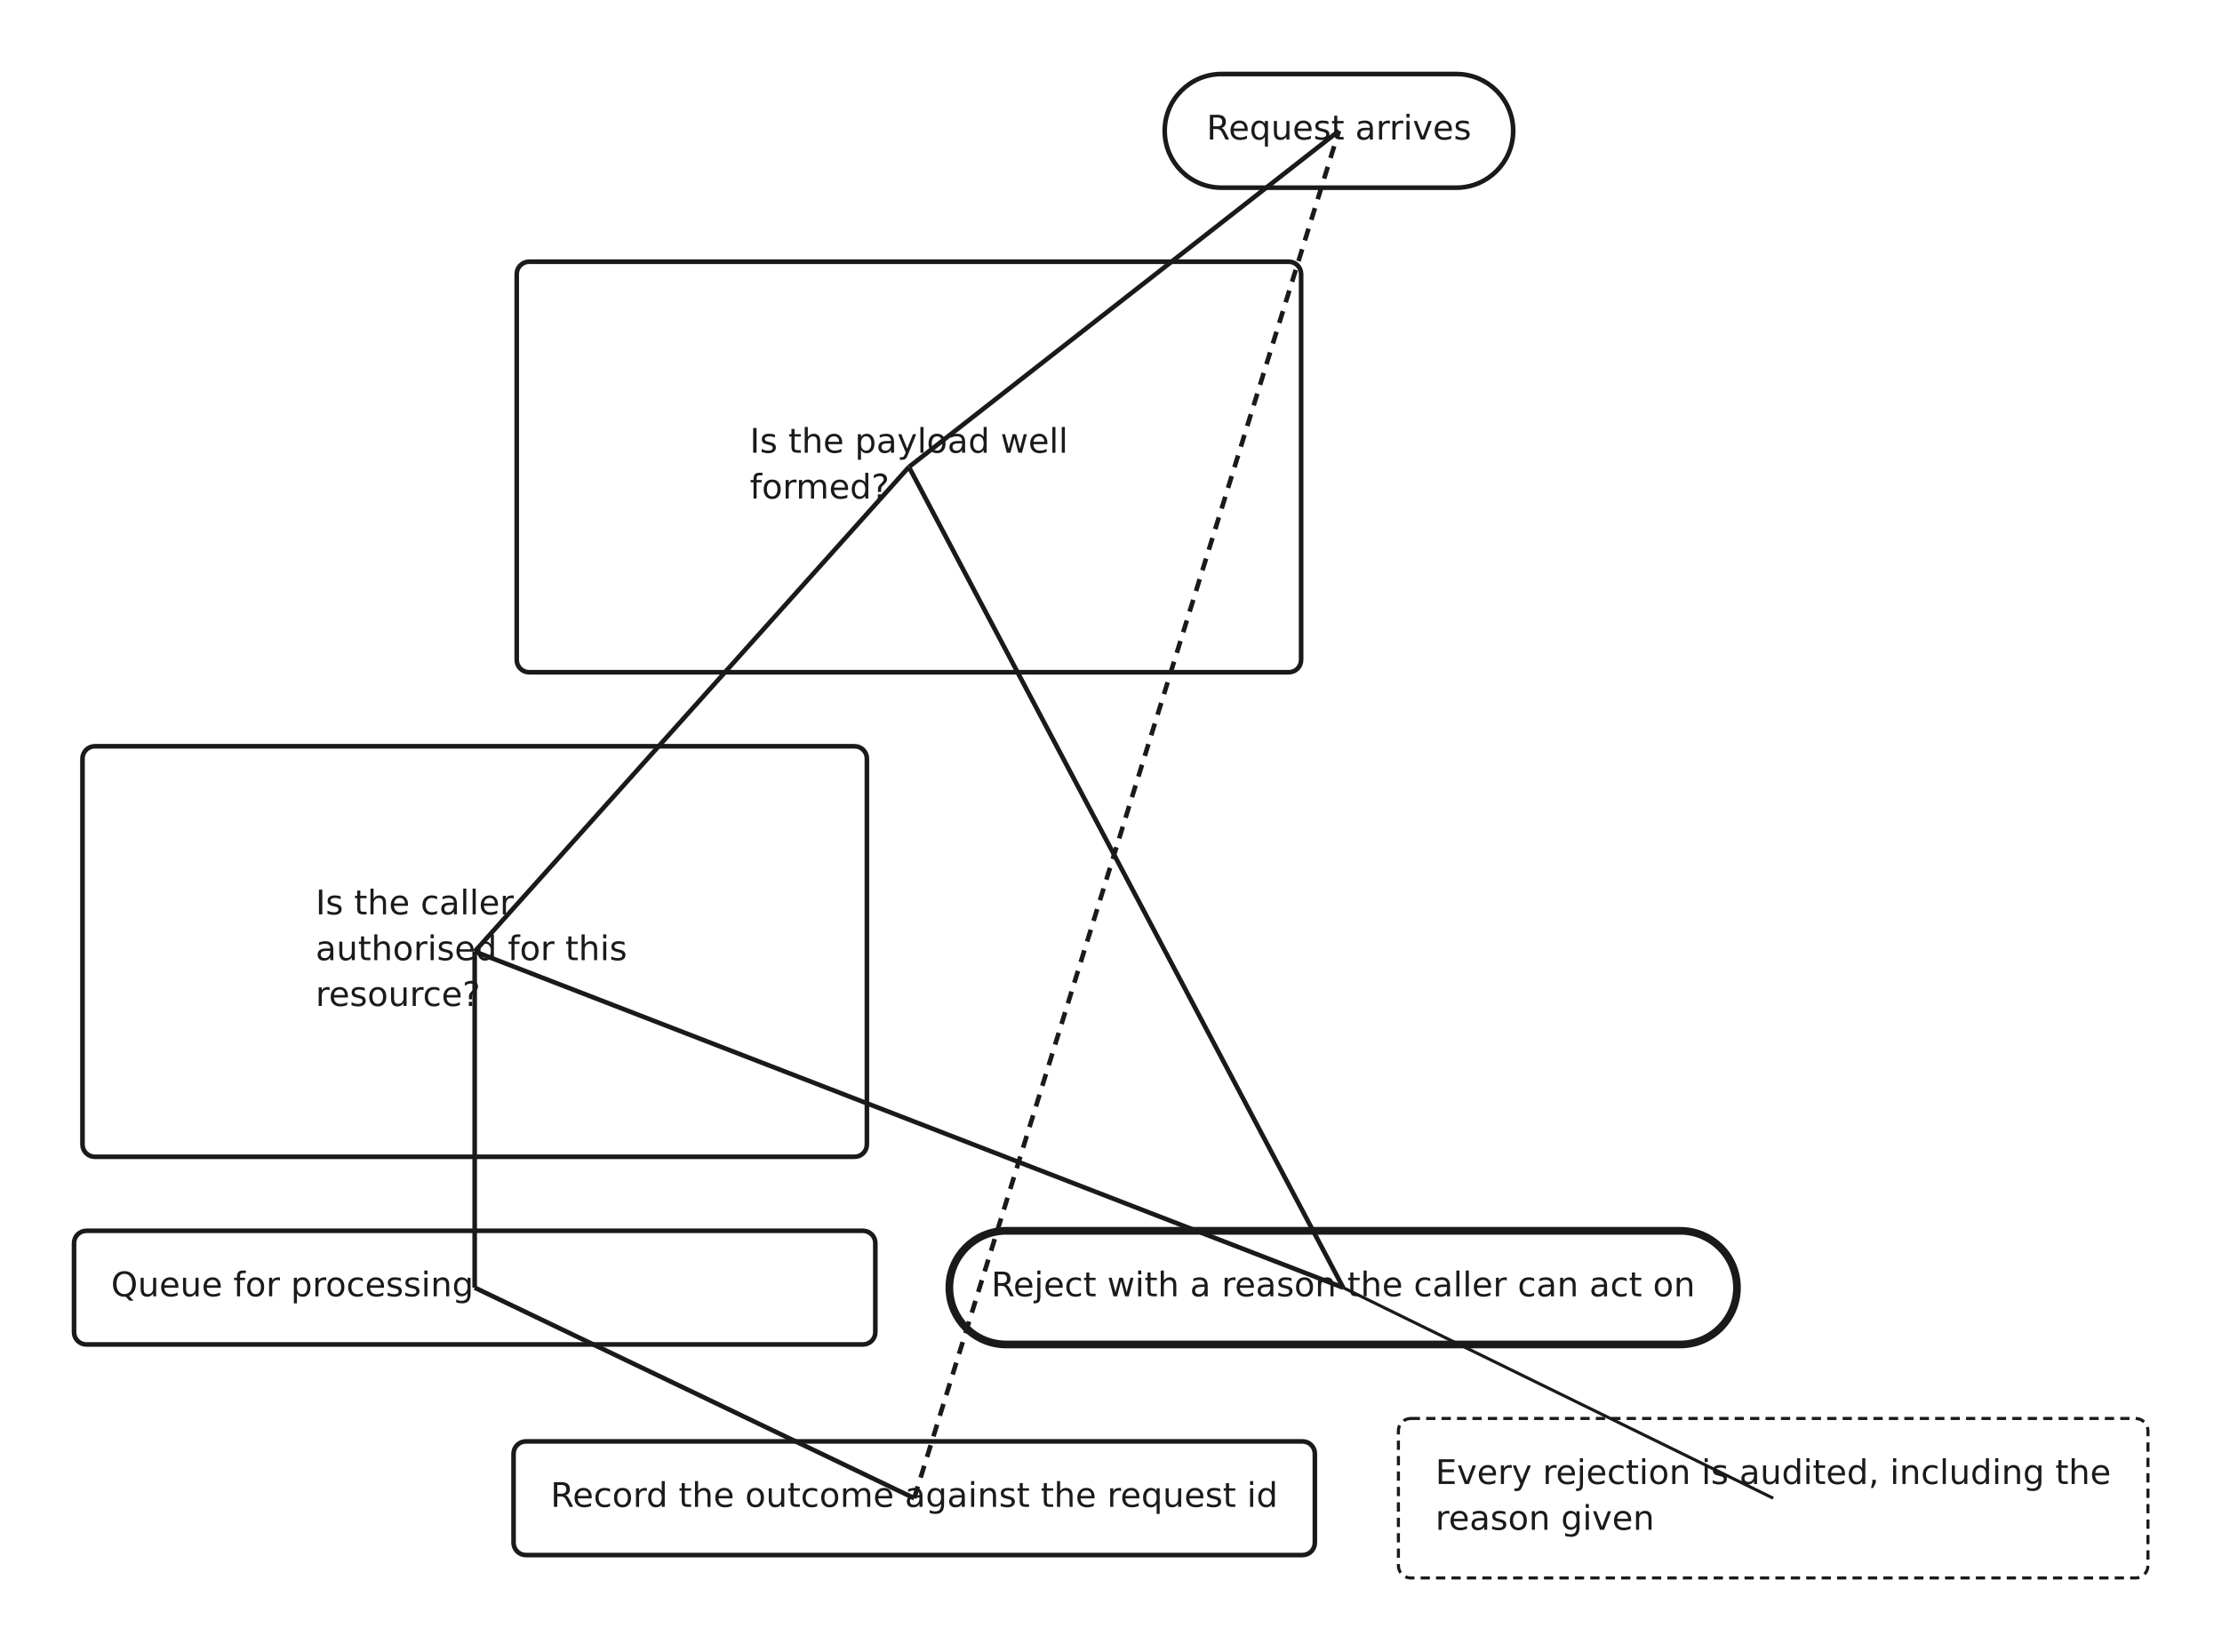
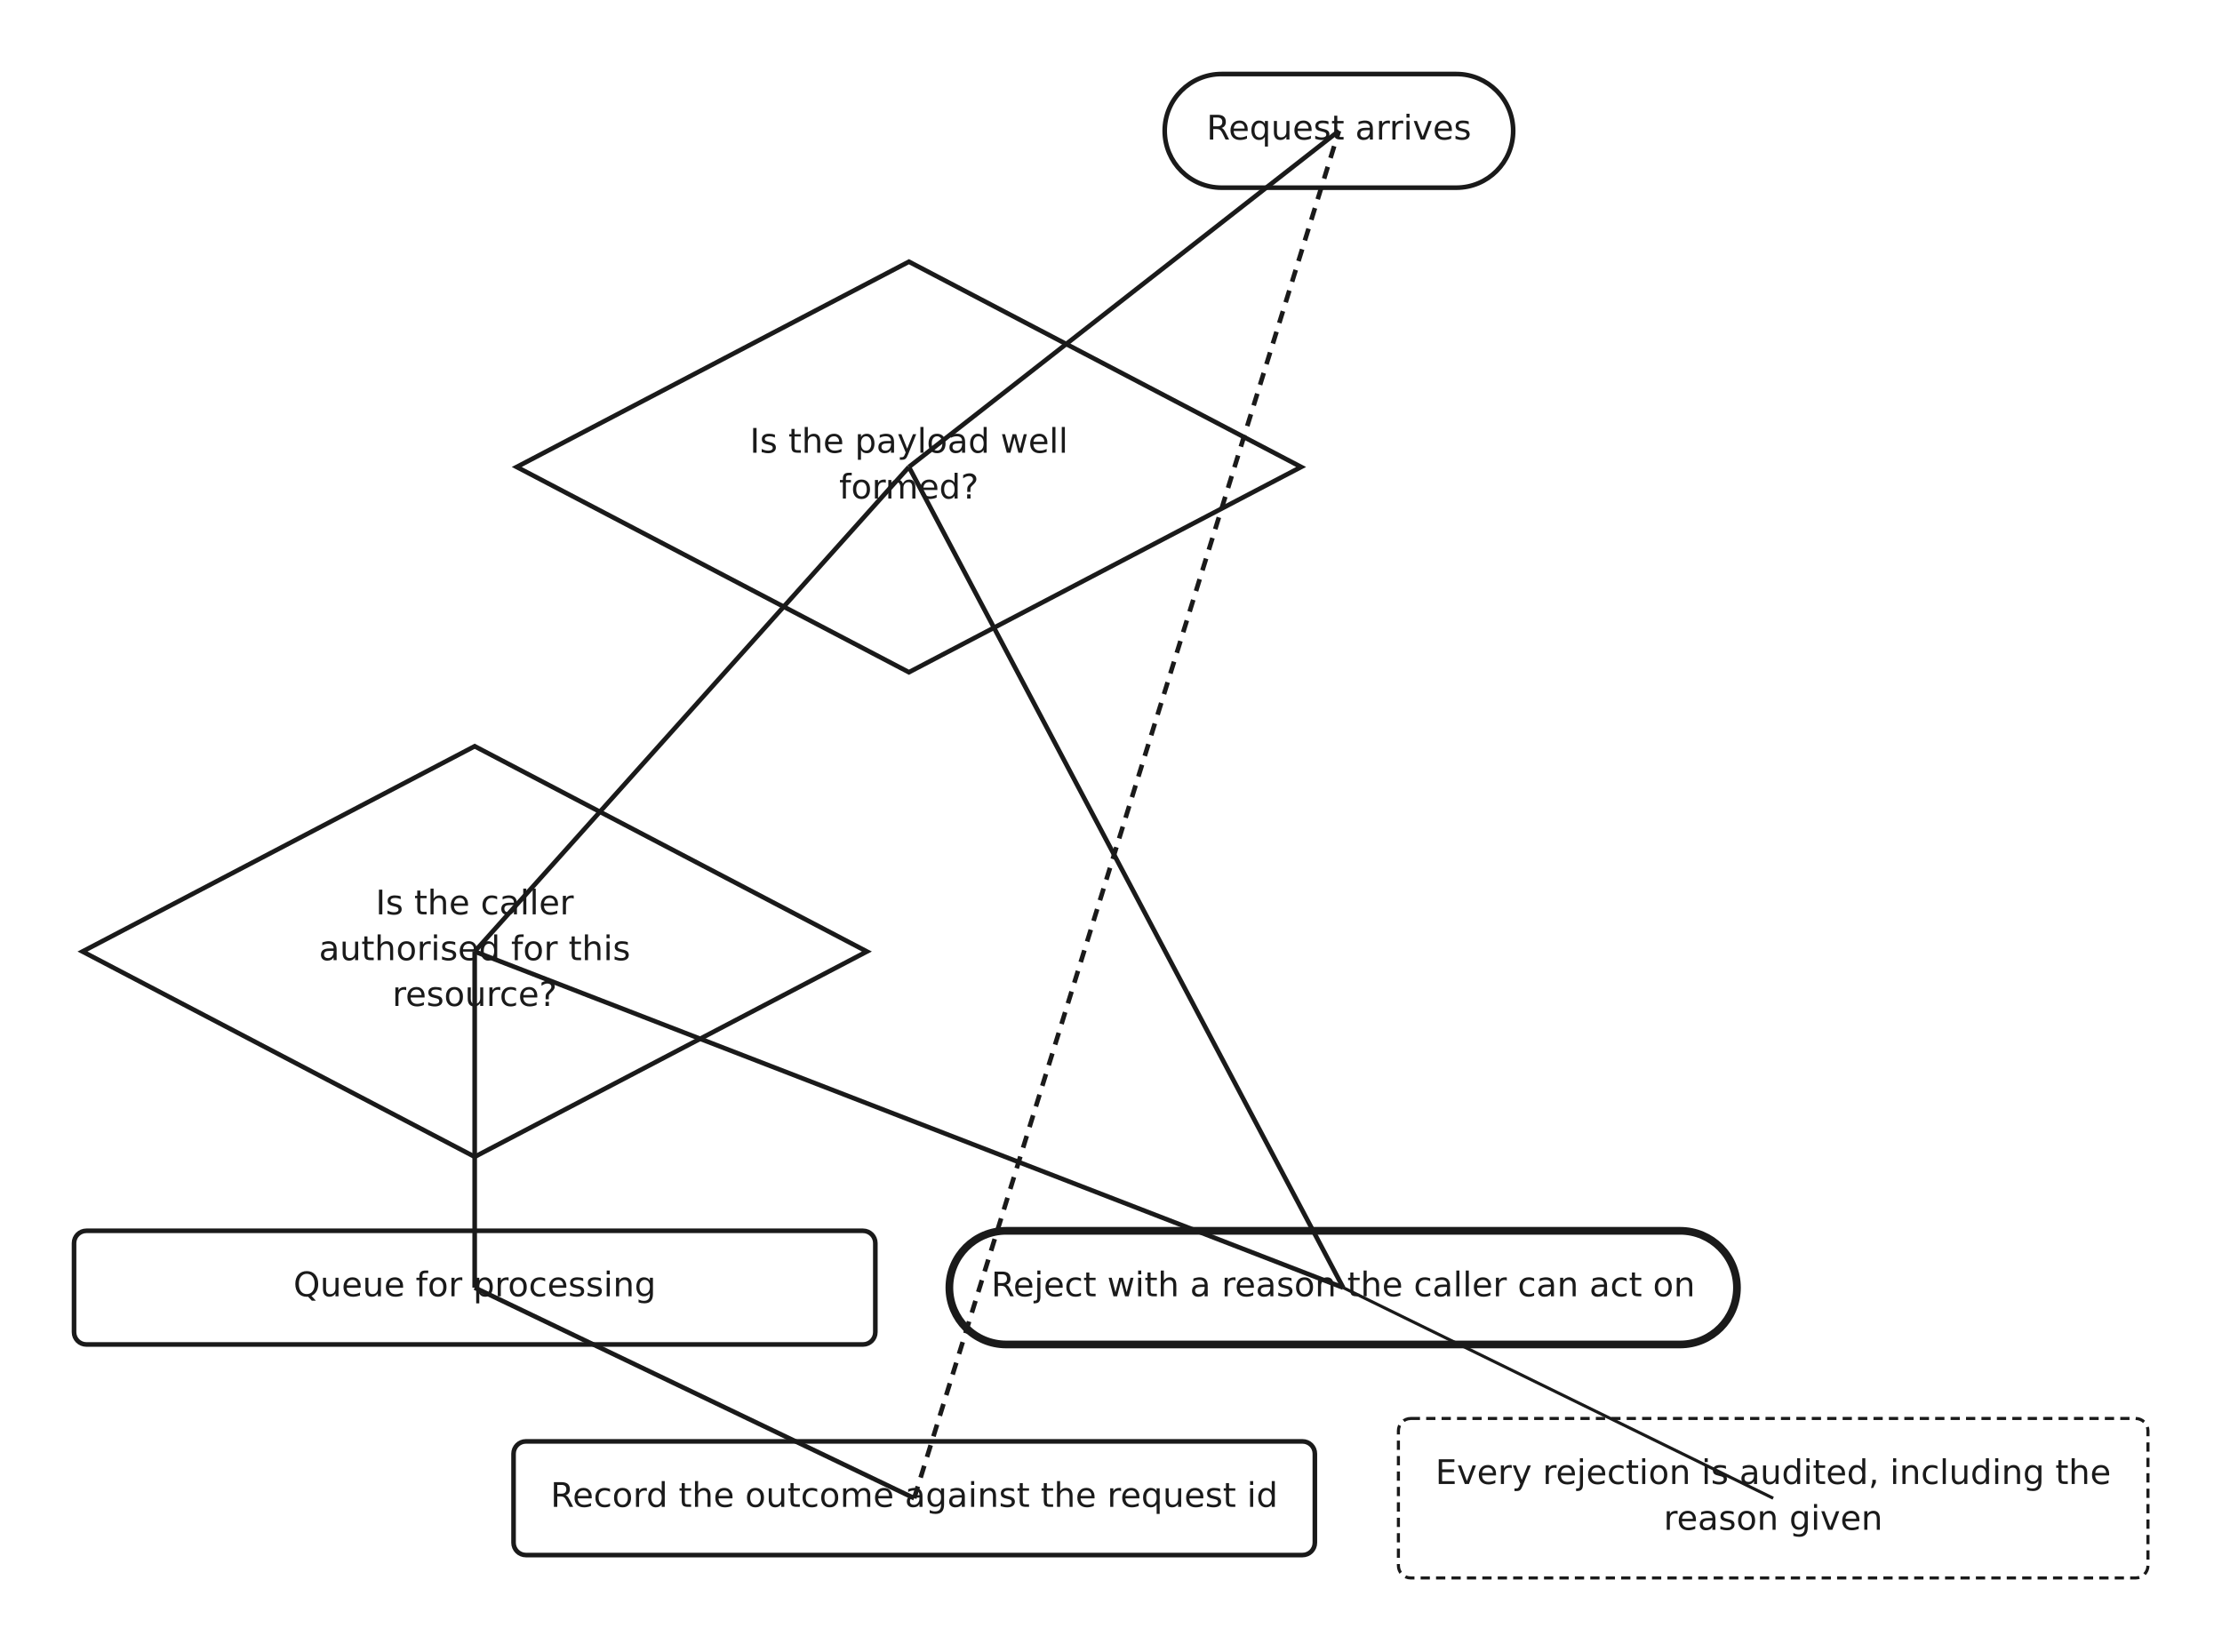
- <svg xmlns="http://www.w3.org/2000/svg" viewBox="0 0 720.29 535.6" width="720.29" height="535.6" role="img" aria-labelledby="ds10cb461313-title ds10cb461313-desc">
+ <svg xmlns="http://www.w3.org/2000/svg" viewBox="0 0 720.29 535.6" width="720.29" height="535.6" role="img" aria-labelledby="dsf28846518e-title dsf28846518e-desc">
  <path d="M 434.035 42.425 L 294.641 151.4" fill="none" stroke="#1a1a1a" stroke-width="1.5" />
  <path d="M 294.641 151.4 L 153.877 308.5" fill="none" stroke="#1a1a1a" stroke-width="1.5" />
  <path d="M 294.641 151.4 L 435.406 417.475" fill="none" stroke="#1a1a1a" stroke-width="1.5" />
  <path d="M 153.877 308.5 L 153.877 417.475" fill="none" stroke="#1a1a1a" stroke-width="1.5" />
  <path d="M 153.877 308.5 L 435.406 417.475" fill="none" stroke="#1a1a1a" stroke-width="1.5" />
  <path d="M 153.877 417.475 L 296.352 485.75" fill="none" stroke="#1a1a1a" stroke-width="1.5" />
  <path d="M 435.406 417.475 L 574.8 485.75" fill="none" stroke="#1a1a1a" stroke-width="1" />
  <path d="M 296.352 485.75 L 434.035 42.425" fill="none" stroke="#1a1a1a" stroke-width="1.5" stroke-dasharray="4 3" />
  <rect x="377.555" y="24" width="112.96" height="36.85" rx="18.425" fill="none" stroke="#1a1a1a" stroke-width="1.5" />
  <text x="391.118" y="45.233" font-family="'DejaVu Sans', sans-serif" font-size="11" fill="#1a1a1a">Request arrives</text>
-   <rect x="167.506" y="84.85" width="254.271" height="133.1" rx="4" fill="none" stroke="#1a1a1a" stroke-width="1.5" />
+   <polygon points="294.641,84.85 421.777,151.4 294.641,217.95 167.506,151.4" fill="none" stroke="#1a1a1a" stroke-width="1.5" />
  <text x="243.073" y="146.783" font-family="'DejaVu Sans', sans-serif" font-size="11" fill="#1a1a1a">Is the payload well</text>
-   <text x="243.073" y="161.633" font-family="'DejaVu Sans', sans-serif" font-size="11" fill="#1a1a1a">formed?</text>
-   <rect x="26.741" y="241.95" width="254.271" height="133.1" rx="4" fill="none" stroke="#1a1a1a" stroke-width="1.5" />
-   <text x="102.309" y="296.458" font-family="'DejaVu Sans', sans-serif" font-size="11" fill="#1a1a1a">Is the caller</text>
-   <text x="102.309" y="311.308" font-family="'DejaVu Sans', sans-serif" font-size="11" fill="#1a1a1a">authorised for this</text>
-   <text x="102.309" y="326.158" font-family="'DejaVu Sans', sans-serif" font-size="11" fill="#1a1a1a">resource?</text>
+   <text x="272.024" y="161.633" font-family="'DejaVu Sans', sans-serif" font-size="11" fill="#1a1a1a">formed?</text>
+   <polygon points="153.877,241.95 281.012,308.5 153.877,375.05 26.741,308.5" fill="none" stroke="#1a1a1a" stroke-width="1.5" />
+   <text x="121.771" y="296.458" font-family="'DejaVu Sans', sans-serif" font-size="11" fill="#1a1a1a">Is the caller</text>
+   <text x="103.388" y="311.308" font-family="'DejaVu Sans', sans-serif" font-size="11" fill="#1a1a1a">authorised for this</text>
+   <text x="127.169" y="326.158" font-family="'DejaVu Sans', sans-serif" font-size="11" fill="#1a1a1a">resource?</text>
  <rect x="24" y="399.05" width="259.753" height="36.85" rx="4" fill="none" stroke="#1a1a1a" stroke-width="1.5" />
-   <text x="36" y="420.283" font-family="'DejaVu Sans', sans-serif" font-size="11" fill="#1a1a1a">Queue for processing</text>
+   <text x="95.109" y="420.283" font-family="'DejaVu Sans', sans-serif" font-size="11" fill="#1a1a1a">Queue for processing</text>
  <rect x="166.475" y="467.325" width="259.753" height="36.85" rx="4" fill="none" stroke="#1a1a1a" stroke-width="1.5" />
  <text x="178.475" y="488.558" font-family="'DejaVu Sans', sans-serif" font-size="11" fill="#1a1a1a">Record the outcome against the request id</text>
  <rect x="307.753" y="399.05" width="255.305" height="36.85" rx="18.425" fill="none" stroke="#1a1a1a" stroke-width="2.5" />
  <text x="321.316" y="420.283" font-family="'DejaVu Sans', sans-serif" font-size="11" fill="#1a1a1a">Reject with a reason the caller can act on</text>
  <rect x="453.31" y="459.9" width="242.979" height="51.7" rx="4" fill="none" stroke="#1a1a1a" stroke-width="1" stroke-dasharray="3 2" />
  <text x="465.31" y="481.133" font-family="'DejaVu Sans', sans-serif" font-size="11" fill="#1a1a1a">Every rejection is audited, including the</text>
-   <text x="465.31" y="495.983" font-family="'DejaVu Sans', sans-serif" font-size="11" fill="#1a1a1a">reason given</text>
+   <text x="539.297" y="495.983" font-family="'DejaVu Sans', sans-serif" font-size="11" fill="#1a1a1a">reason given</text>
</svg>
